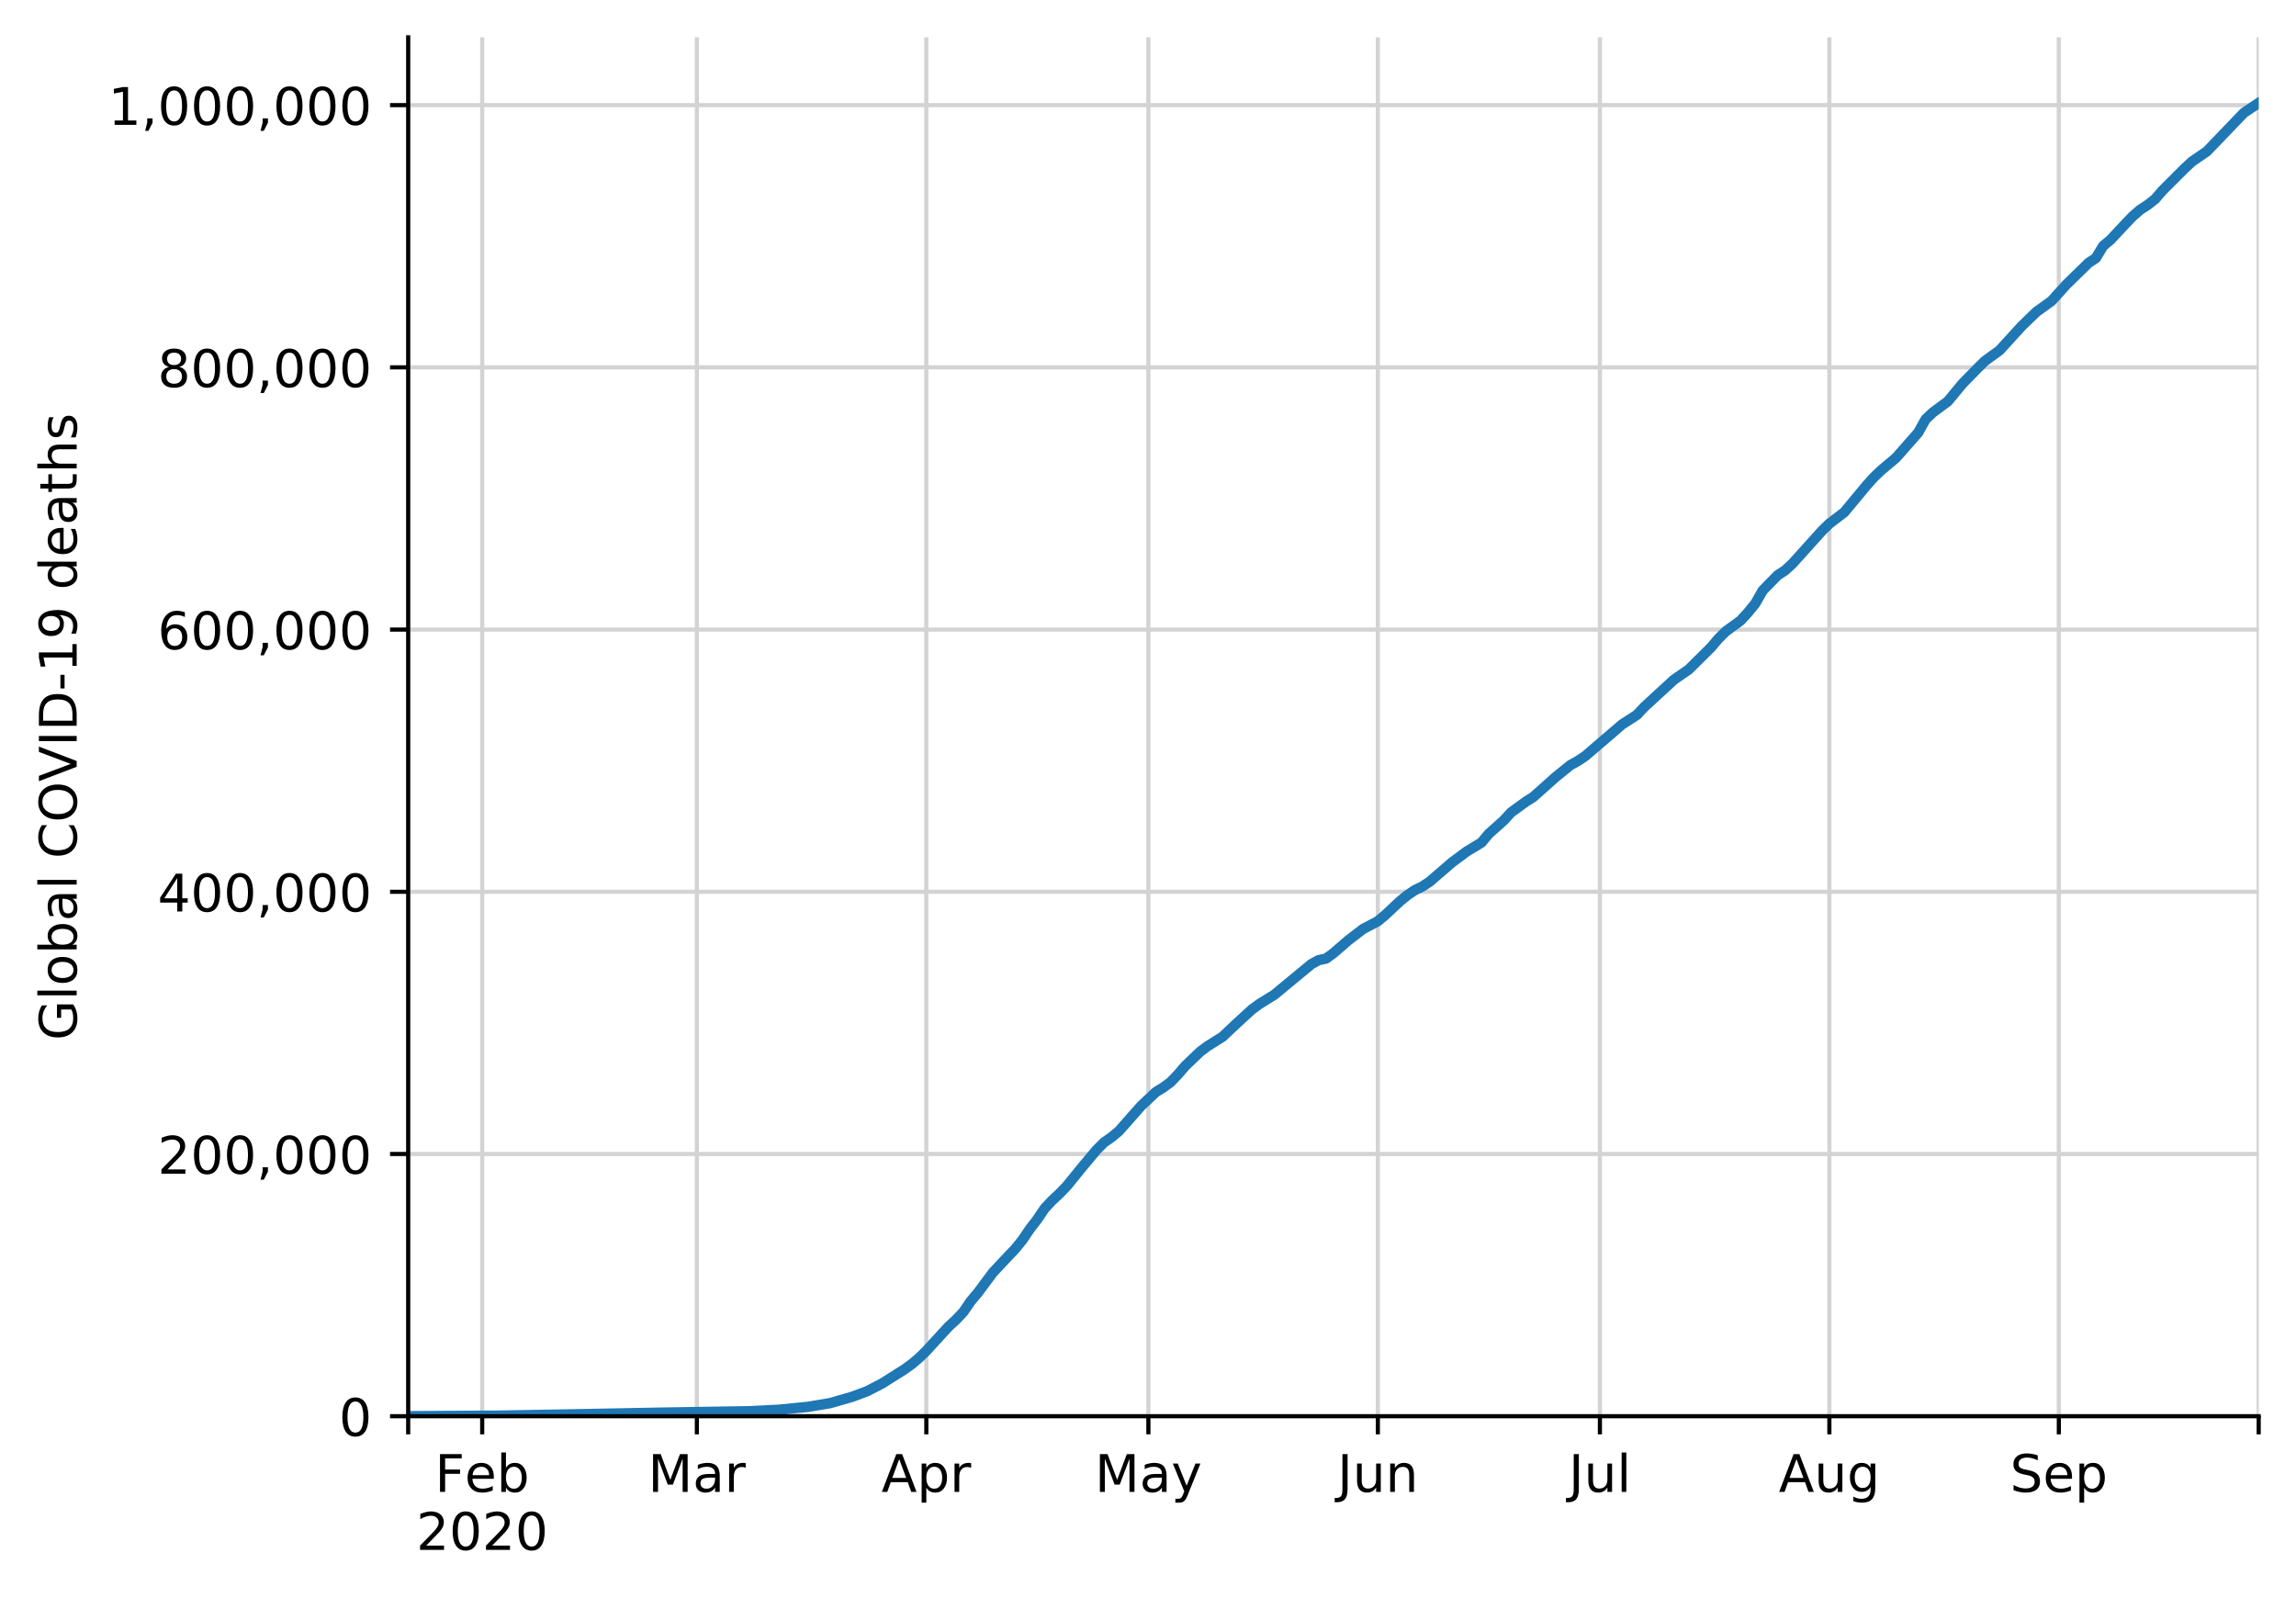
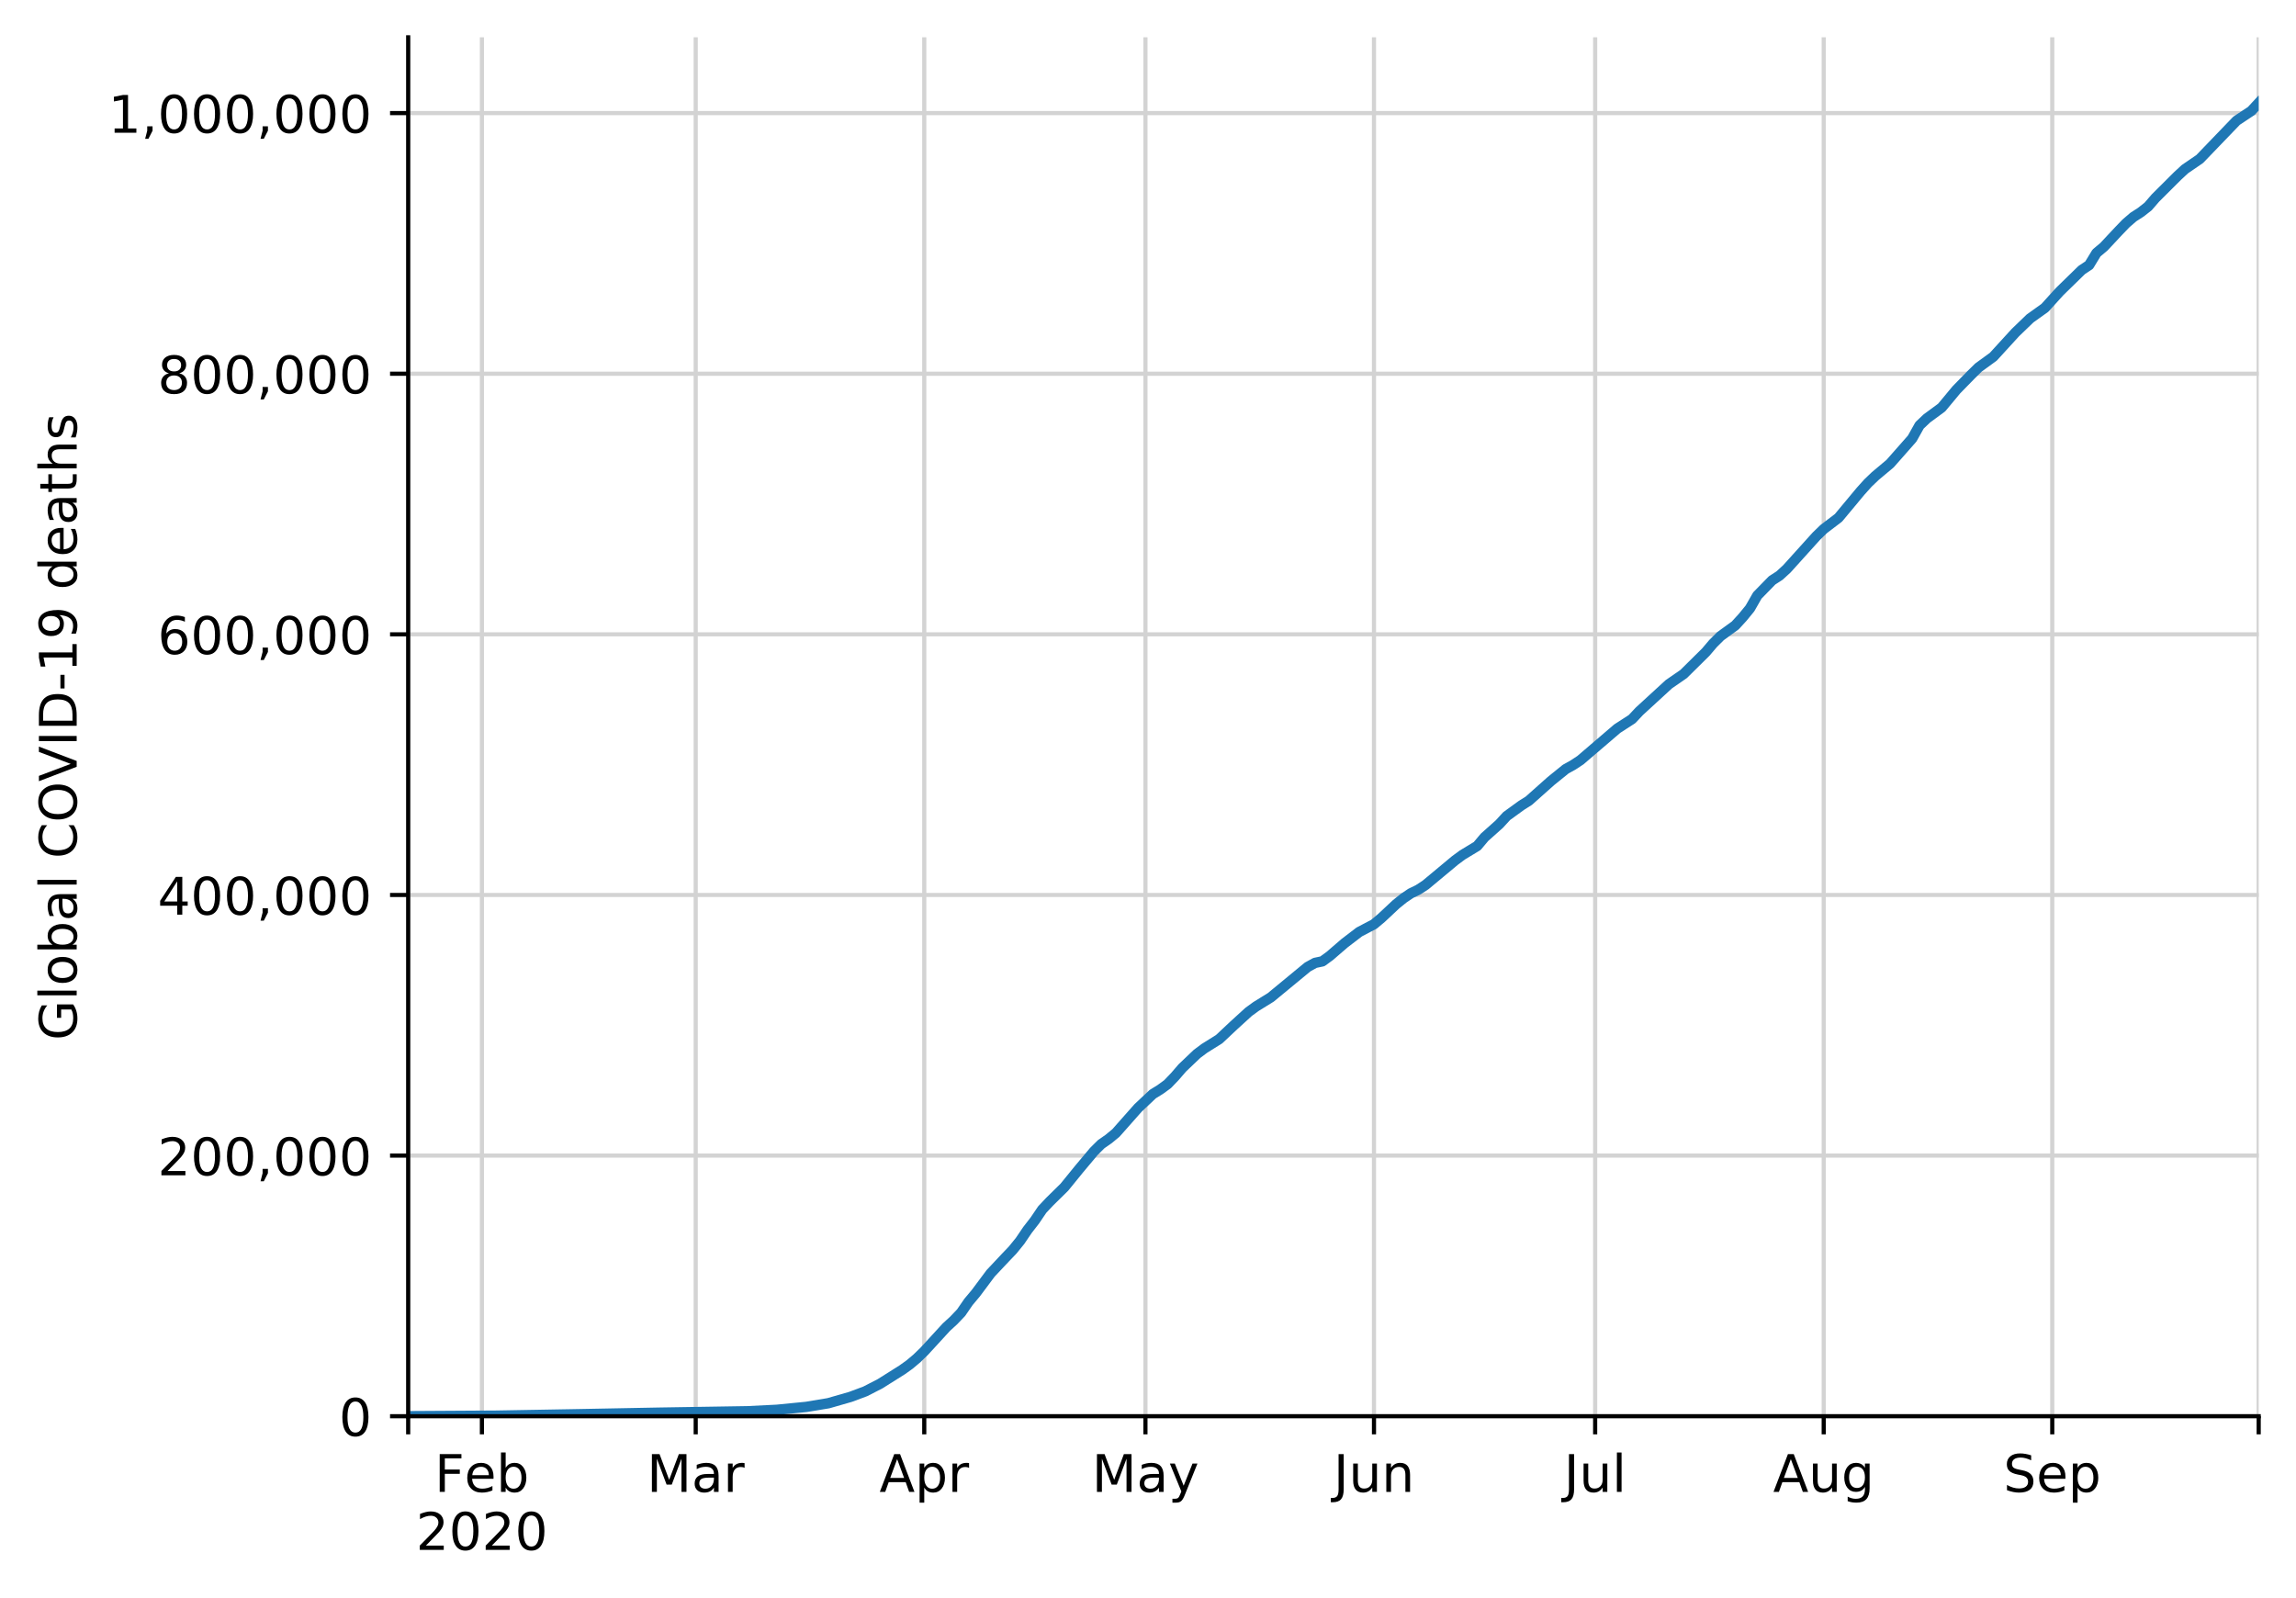
<svg xmlns="http://www.w3.org/2000/svg" xmlns:xlink="http://www.w3.org/1999/xlink" height="308.388pt" version="1.1" viewBox="0 0 443.092 308.388" width="443.092pt">
  <defs>
    <style type="text/css">
*{stroke-linecap:butt;stroke-linejoin:round;}
  </style>
  </defs>
  <g id="figure_1">
    <g id="patch_1">
      <path d="M 0 308.388  L 443.092 308.388  L 443.092 0  L 0 0  z " style="fill:#ffffff;" />
    </g>
    <g id="axes_1">
      <g id="patch_2">
        <path d="M 78.772 273.312  L 435.892 273.312  L 435.892 7.2  L 78.772 7.2  z " style="fill:#ffffff;" />
      </g>
      <g id="matplotlib.axis_1">
        <g id="xtick_1">
          <g id="line2d_1">
-             <path clip-path="url(#pfc0ff1790b)" d="M 78.772 273.312  L 78.772 7.2  " style="fill:none;stroke:#d3d3d3;stroke-linecap:square;stroke-width:0.8;" />
+             <path clip-path="url(#p52b67910bc)" d="M 78.772 273.312  L 78.772 7.2  " style="fill:none;stroke:#d3d3d3;stroke-linecap:square;stroke-width:0.8;" />
          </g>
          <g id="line2d_2">
            <defs>
-               <path d="M 0 0  L 0 3.5  " id="m1d2a231b74" style="stroke:#000000;stroke-width:0.8;" />
-             </defs>
-             <g>
-               <use style="stroke:#000000;stroke-width:0.8;" x="78.772" xlink:href="#m1d2a231b74" y="273.312" />
+               <path d="M 0 0  L 0 3.5  " id="m88eafa96c5" style="stroke:#000000;stroke-width:0.8;" />
+             </defs>
+             <g>
+               <use style="stroke:#000000;stroke-width:0.8;" x="78.772" xlink:href="#m88eafa96c5" y="273.312" />
            </g>
          </g>
        </g>
        <g id="xtick_2">
          <g id="line2d_3">
-             <path clip-path="url(#pfc0ff1790b)" d="M 93.057 273.312  L 93.057 7.2  " style="fill:none;stroke:#d3d3d3;stroke-linecap:square;stroke-width:0.8;" />
+             <path clip-path="url(#p52b67910bc)" d="M 93 273.312  L 93 7.2  " style="fill:none;stroke:#d3d3d3;stroke-linecap:square;stroke-width:0.8;" />
          </g>
          <g id="line2d_4">
            <g>
-               <use style="stroke:#000000;stroke-width:0.8;" x="93.057" xlink:href="#m1d2a231b74" y="273.312" />
+               <use style="stroke:#000000;stroke-width:0.8;" x="93" xlink:href="#m88eafa96c5" y="273.312" />
            </g>
          </g>
          <g id="text_1">
            <defs>
              <path d="M 9.812 72.906  L 51.703 72.906  L 51.703 64.594  L 19.672 64.594  L 19.672 43.109  L 48.578 43.109  L 48.578 34.812  L 19.672 34.812  L 19.672 0  L 9.812 0  z " id="DejaVuSans-70" />
              <path d="M 56.203 29.594  L 56.203 25.203  L 14.891 25.203  Q 15.484 15.922 20.484 11.062  Q 25.484 6.203 34.422 6.203  Q 39.594 6.203 44.453 7.469  Q 49.312 8.734 54.109 11.281  L 54.109 2.781  Q 49.266 0.734 44.188 -0.344  Q 39.109 -1.422 33.891 -1.422  Q 20.797 -1.422 13.156 6.188  Q 5.516 13.812 5.516 26.812  Q 5.516 40.234 12.766 48.109  Q 20.016 56 32.328 56  Q 43.359 56 49.781 48.891  Q 56.203 41.797 56.203 29.594  z M 47.219 32.234  Q 47.125 39.594 43.094 43.984  Q 39.062 48.391 32.422 48.391  Q 24.906 48.391 20.391 44.141  Q 15.875 39.891 15.188 32.172  z " id="DejaVuSans-101" />
              <path d="M 48.688 27.297  Q 48.688 37.203 44.609 42.844  Q 40.531 48.484 33.406 48.484  Q 26.266 48.484 22.188 42.844  Q 18.109 37.203 18.109 27.297  Q 18.109 17.391 22.188 11.75  Q 26.266 6.109 33.406 6.109  Q 40.531 6.109 44.609 11.75  Q 48.688 17.391 48.688 27.297  z M 18.109 46.391  Q 20.953 51.266 25.266 53.625  Q 29.594 56 35.594 56  Q 45.562 56 51.781 48.094  Q 58.016 40.188 58.016 27.297  Q 58.016 14.406 51.781 6.484  Q 45.562 -1.422 35.594 -1.422  Q 29.594 -1.422 25.266 0.953  Q 20.953 3.328 18.109 8.203  L 18.109 0  L 9.078 0  L 9.078 75.984  L 18.109 75.984  z " id="DejaVuSans-98" />
            </defs>
-             <g transform="translate(83.93402 287.9104)scale(0.1 -0.1)">
+             <g transform="translate(83.87711 287.9104)scale(0.1 -0.1)">
              <use xlink:href="#DejaVuSans-70" />
              <use x="57.441" xlink:href="#DejaVuSans-101" />
              <use x="118.965" xlink:href="#DejaVuSans-98" />
            </g>
            <defs>
              <path d="M 19.188 8.297  L 53.609 8.297  L 53.609 0  L 7.328 0  L 7.328 8.297  Q 12.938 14.109 22.625 23.891  Q 32.328 33.688 34.812 36.531  Q 39.547 41.844 41.422 45.531  Q 43.312 49.219 43.312 52.781  Q 43.312 58.594 39.234 62.25  Q 35.156 65.922 28.609 65.922  Q 23.969 65.922 18.812 64.312  Q 13.672 62.703 7.812 59.422  L 7.812 69.391  Q 13.766 71.781 18.938 73  Q 24.125 74.219 28.422 74.219  Q 39.75 74.219 46.484 68.547  Q 53.219 62.891 53.219 53.422  Q 53.219 48.922 51.531 44.891  Q 49.859 40.875 45.406 35.406  Q 44.188 33.984 37.641 27.219  Q 31.109 20.453 19.188 8.297  z " id="DejaVuSans-50" />
              <path d="M 31.781 66.406  Q 24.172 66.406 20.328 58.906  Q 16.5 51.422 16.5 36.375  Q 16.5 21.391 20.328 13.891  Q 24.172 6.391 31.781 6.391  Q 39.453 6.391 43.281 13.891  Q 47.125 21.391 47.125 36.375  Q 47.125 51.422 43.281 58.906  Q 39.453 66.406 31.781 66.406  z M 31.781 74.219  Q 44.047 74.219 50.516 64.516  Q 56.984 54.828 56.984 36.375  Q 56.984 17.969 50.516 8.266  Q 44.047 -1.422 31.781 -1.422  Q 19.531 -1.422 13.062 8.266  Q 6.594 17.969 6.594 36.375  Q 6.594 54.828 13.062 64.516  Q 19.531 74.219 31.781 74.219  z " id="DejaVuSans-48" />
            </defs>
-             <g transform="translate(80.33168 299.1082)scale(0.1 -0.1)">
+             <g transform="translate(80.27476 299.1082)scale(0.1 -0.1)">
              <use xlink:href="#DejaVuSans-50" />
              <use x="63.623" xlink:href="#DejaVuSans-48" />
              <use x="127.246" xlink:href="#DejaVuSans-50" />
              <use x="190.869" xlink:href="#DejaVuSans-48" />
            </g>
          </g>
        </g>
        <g id="xtick_3">
          <g id="line2d_5">
-             <path clip-path="url(#pfc0ff1790b)" d="M 134.483 273.312  L 134.483 7.2  " style="fill:none;stroke:#d3d3d3;stroke-linecap:square;stroke-width:0.8;" />
+             <path clip-path="url(#p52b67910bc)" d="M 134.261 273.312  L 134.261 7.2  " style="fill:none;stroke:#d3d3d3;stroke-linecap:square;stroke-width:0.8;" />
          </g>
          <g id="line2d_6">
            <g>
-               <use style="stroke:#000000;stroke-width:0.8;" x="134.483" xlink:href="#m1d2a231b74" y="273.312" />
+               <use style="stroke:#000000;stroke-width:0.8;" x="134.261" xlink:href="#m88eafa96c5" y="273.312" />
            </g>
          </g>
          <g id="text_2">
            <defs>
              <path d="M 9.812 72.906  L 24.516 72.906  L 43.109 23.297  L 61.812 72.906  L 76.516 72.906  L 76.516 0  L 66.891 0  L 66.891 64.016  L 48.094 14.016  L 38.188 14.016  L 19.391 64.016  L 19.391 0  L 9.812 0  z " id="DejaVuSans-77" />
              <path d="M 34.281 27.484  Q 23.391 27.484 19.188 25  Q 14.984 22.516 14.984 16.5  Q 14.984 11.719 18.141 8.906  Q 21.297 6.109 26.703 6.109  Q 34.188 6.109 38.703 11.406  Q 43.219 16.703 43.219 25.484  L 43.219 27.484  z M 52.203 31.203  L 52.203 0  L 43.219 0  L 43.219 8.297  Q 40.141 3.328 35.547 0.953  Q 30.953 -1.422 24.312 -1.422  Q 15.922 -1.422 10.953 3.297  Q 6 8.016 6 15.922  Q 6 25.141 12.172 29.828  Q 18.359 34.516 30.609 34.516  L 43.219 34.516  L 43.219 35.406  Q 43.219 41.609 39.141 45  Q 35.062 48.391 27.688 48.391  Q 23 48.391 18.547 47.266  Q 14.109 46.141 10.016 43.891  L 10.016 52.203  Q 14.938 54.109 19.578 55.047  Q 24.219 56 28.609 56  Q 40.484 56 46.344 49.844  Q 52.203 43.703 52.203 31.203  z " id="DejaVuSans-97" />
              <path d="M 41.109 46.297  Q 39.594 47.172 37.812 47.578  Q 36.031 48 33.891 48  Q 26.266 48 22.188 43.047  Q 18.109 38.094 18.109 28.812  L 18.109 0  L 9.078 0  L 9.078 54.688  L 18.109 54.688  L 18.109 46.188  Q 20.953 51.172 25.484 53.578  Q 30.031 56 36.531 56  Q 37.453 56 38.578 55.875  Q 39.703 55.766 41.062 55.516  z " id="DejaVuSans-114" />
            </defs>
-             <g transform="translate(125.049 287.9104)scale(0.1 -0.1)">
+             <g transform="translate(124.827 287.9104)scale(0.1 -0.1)">
              <use xlink:href="#DejaVuSans-77" />
              <use x="86.279" xlink:href="#DejaVuSans-97" />
              <use x="147.559" xlink:href="#DejaVuSans-114" />
            </g>
          </g>
        </g>
        <g id="xtick_4">
          <g id="line2d_7">
-             <path clip-path="url(#pfc0ff1790b)" d="M 178.765 273.312  L 178.765 7.2  " style="fill:none;stroke:#d3d3d3;stroke-linecap:square;stroke-width:0.8;" />
+             <path clip-path="url(#p52b67910bc)" d="M 178.367 273.312  L 178.367 7.2  " style="fill:none;stroke:#d3d3d3;stroke-linecap:square;stroke-width:0.8;" />
          </g>
          <g id="line2d_8">
            <g>
-               <use style="stroke:#000000;stroke-width:0.8;" x="178.765" xlink:href="#m1d2a231b74" y="273.312" />
+               <use style="stroke:#000000;stroke-width:0.8;" x="178.367" xlink:href="#m88eafa96c5" y="273.312" />
            </g>
          </g>
          <g id="text_3">
            <defs>
              <path d="M 34.188 63.188  L 20.797 26.906  L 47.609 26.906  z M 28.609 72.906  L 39.797 72.906  L 67.578 0  L 57.328 0  L 50.688 18.703  L 17.828 18.703  L 11.188 0  L 0.781 0  z " id="DejaVuSans-65" />
              <path d="M 18.109 8.203  L 18.109 -20.797  L 9.078 -20.797  L 9.078 54.688  L 18.109 54.688  L 18.109 46.391  Q 20.953 51.266 25.266 53.625  Q 29.594 56 35.594 56  Q 45.562 56 51.781 48.094  Q 58.016 40.188 58.016 27.297  Q 58.016 14.406 51.781 6.484  Q 45.562 -1.422 35.594 -1.422  Q 29.594 -1.422 25.266 0.953  Q 20.953 3.328 18.109 8.203  z M 48.688 27.297  Q 48.688 37.203 44.609 42.844  Q 40.531 48.484 33.406 48.484  Q 26.266 48.484 22.188 42.844  Q 18.109 37.203 18.109 27.297  Q 18.109 17.391 22.188 11.75  Q 26.266 6.109 33.406 6.109  Q 40.531 6.109 44.609 11.75  Q 48.688 17.391 48.688 27.297  z " id="DejaVuSans-112" />
            </defs>
-             <g transform="translate(170.1155 287.9104)scale(0.1 -0.1)">
+             <g transform="translate(169.7171 287.9104)scale(0.1 -0.1)">
              <use xlink:href="#DejaVuSans-65" />
              <use x="68.408" xlink:href="#DejaVuSans-112" />
              <use x="131.885" xlink:href="#DejaVuSans-114" />
            </g>
          </g>
        </g>
        <g id="xtick_5">
          <g id="line2d_9">
-             <path clip-path="url(#pfc0ff1790b)" d="M 221.62 273.312  L 221.62 7.2  " style="fill:none;stroke:#d3d3d3;stroke-linecap:square;stroke-width:0.8;" />
+             <path clip-path="url(#p52b67910bc)" d="M 221.051 273.312  L 221.051 7.2  " style="fill:none;stroke:#d3d3d3;stroke-linecap:square;stroke-width:0.8;" />
          </g>
          <g id="line2d_10">
            <g>
-               <use style="stroke:#000000;stroke-width:0.8;" x="221.62" xlink:href="#m1d2a231b74" y="273.312" />
+               <use style="stroke:#000000;stroke-width:0.8;" x="221.051" xlink:href="#m88eafa96c5" y="273.312" />
            </g>
          </g>
          <g id="text_4">
            <defs>
              <path d="M 32.172 -5.078  Q 28.375 -14.844 24.75 -17.812  Q 21.141 -20.797 15.094 -20.797  L 7.906 -20.797  L 7.906 -13.281  L 13.188 -13.281  Q 16.891 -13.281 18.938 -11.516  Q 21 -9.766 23.484 -3.219  L 25.094 0.875  L 2.984 54.688  L 12.5 54.688  L 29.594 11.922  L 46.688 54.688  L 56.203 54.688  z " id="DejaVuSans-121" />
            </defs>
-             <g transform="translate(211.2824 287.9104)scale(0.1 -0.1)">
+             <g transform="translate(210.7133 287.9104)scale(0.1 -0.1)">
              <use xlink:href="#DejaVuSans-77" />
              <use x="86.279" xlink:href="#DejaVuSans-97" />
              <use x="147.559" xlink:href="#DejaVuSans-121" />
            </g>
          </g>
        </g>
        <g id="xtick_6">
          <g id="line2d_11">
-             <path clip-path="url(#pfc0ff1790b)" d="M 265.903 273.312  L 265.903 7.2  " style="fill:none;stroke:#d3d3d3;stroke-linecap:square;stroke-width:0.8;" />
+             <path clip-path="url(#p52b67910bc)" d="M 265.157 273.312  L 265.157 7.2  " style="fill:none;stroke:#d3d3d3;stroke-linecap:square;stroke-width:0.8;" />
          </g>
          <g id="line2d_12">
            <g>
-               <use style="stroke:#000000;stroke-width:0.8;" x="265.903" xlink:href="#m1d2a231b74" y="273.312" />
+               <use style="stroke:#000000;stroke-width:0.8;" x="265.157" xlink:href="#m88eafa96c5" y="273.312" />
            </g>
          </g>
          <g id="text_5">
            <defs>
              <path d="M 9.812 72.906  L 19.672 72.906  L 19.672 5.078  Q 19.672 -8.109 14.672 -14.062  Q 9.672 -20.016 -1.422 -20.016  L -5.172 -20.016  L -5.172 -11.719  L -2.094 -11.719  Q 4.438 -11.719 7.125 -8.047  Q 9.812 -4.391 9.812 5.078  z " id="DejaVuSans-74" />
              <path d="M 8.5 21.578  L 8.5 54.688  L 17.484 54.688  L 17.484 21.922  Q 17.484 14.156 20.5 10.266  Q 23.531 6.391 29.594 6.391  Q 36.859 6.391 41.078 11.031  Q 45.312 15.672 45.312 23.688  L 45.312 54.688  L 54.297 54.688  L 54.297 0  L 45.312 0  L 45.312 8.406  Q 42.047 3.422 37.719 1  Q 33.406 -1.422 27.688 -1.422  Q 18.266 -1.422 13.375 4.438  Q 8.5 10.297 8.5 21.578  z M 31.109 56  z " id="DejaVuSans-117" />
              <path d="M 54.891 33.016  L 54.891 0  L 45.906 0  L 45.906 32.719  Q 45.906 40.484 42.875 44.328  Q 39.844 48.188 33.797 48.188  Q 26.516 48.188 22.312 43.547  Q 18.109 38.922 18.109 30.906  L 18.109 0  L 9.078 0  L 9.078 54.688  L 18.109 54.688  L 18.109 46.188  Q 21.344 51.125 25.703 53.562  Q 30.078 56 35.797 56  Q 45.219 56 50.047 50.172  Q 54.891 44.344 54.891 33.016  z " id="DejaVuSans-110" />
            </defs>
-             <g transform="translate(258.0903 287.9104)scale(0.1 -0.1)">
+             <g transform="translate(257.3447 287.9104)scale(0.1 -0.1)">
              <use xlink:href="#DejaVuSans-74" />
              <use x="29.492" xlink:href="#DejaVuSans-117" />
              <use x="92.871" xlink:href="#DejaVuSans-110" />
            </g>
          </g>
        </g>
        <g id="xtick_7">
          <g id="line2d_13">
-             <path clip-path="url(#pfc0ff1790b)" d="M 308.757 273.312  L 308.757 7.2  " style="fill:none;stroke:#d3d3d3;stroke-linecap:square;stroke-width:0.8;" />
+             <path clip-path="url(#p52b67910bc)" d="M 307.841 273.312  L 307.841 7.2  " style="fill:none;stroke:#d3d3d3;stroke-linecap:square;stroke-width:0.8;" />
          </g>
          <g id="line2d_14">
            <g>
-               <use style="stroke:#000000;stroke-width:0.8;" x="308.757" xlink:href="#m1d2a231b74" y="273.312" />
+               <use style="stroke:#000000;stroke-width:0.8;" x="307.841" xlink:href="#m88eafa96c5" y="273.312" />
            </g>
          </g>
          <g id="text_6">
            <defs>
              <path d="M 9.422 75.984  L 18.406 75.984  L 18.406 0  L 9.422 0  z " id="DejaVuSans-108" />
            </defs>
-             <g transform="translate(302.7243 287.9104)scale(0.1 -0.1)">
+             <g transform="translate(301.8081 287.9104)scale(0.1 -0.1)">
              <use xlink:href="#DejaVuSans-74" />
              <use x="29.492" xlink:href="#DejaVuSans-117" />
              <use x="92.871" xlink:href="#DejaVuSans-108" />
            </g>
          </g>
        </g>
        <g id="xtick_8">
          <g id="line2d_15">
-             <path clip-path="url(#pfc0ff1790b)" d="M 353.04 273.312  L 353.04 7.2  " style="fill:none;stroke:#d3d3d3;stroke-linecap:square;stroke-width:0.8;" />
+             <path clip-path="url(#p52b67910bc)" d="M 351.947 273.312  L 351.947 7.2  " style="fill:none;stroke:#d3d3d3;stroke-linecap:square;stroke-width:0.8;" />
          </g>
          <g id="line2d_16">
            <g>
-               <use style="stroke:#000000;stroke-width:0.8;" x="353.04" xlink:href="#m1d2a231b74" y="273.312" />
+               <use style="stroke:#000000;stroke-width:0.8;" x="351.947" xlink:href="#m88eafa96c5" y="273.312" />
            </g>
          </g>
          <g id="text_7">
            <defs>
              <path d="M 45.406 27.984  Q 45.406 37.75 41.375 43.109  Q 37.359 48.484 30.078 48.484  Q 22.859 48.484 18.828 43.109  Q 14.797 37.75 14.797 27.984  Q 14.797 18.266 18.828 12.891  Q 22.859 7.516 30.078 7.516  Q 37.359 7.516 41.375 12.891  Q 45.406 18.266 45.406 27.984  z M 54.391 6.781  Q 54.391 -7.172 48.188 -13.984  Q 42 -20.797 29.203 -20.797  Q 24.469 -20.797 20.266 -20.094  Q 16.062 -19.391 12.109 -17.922  L 12.109 -9.188  Q 16.062 -11.328 19.922 -12.344  Q 23.781 -13.375 27.781 -13.375  Q 36.625 -13.375 41.016 -8.766  Q 45.406 -4.156 45.406 5.172  L 45.406 9.625  Q 42.625 4.781 38.281 2.391  Q 33.938 0 27.875 0  Q 17.828 0 11.672 7.656  Q 5.516 15.328 5.516 27.984  Q 5.516 40.672 11.672 48.328  Q 17.828 56 27.875 56  Q 33.938 56 38.281 53.609  Q 42.625 51.219 45.406 46.391  L 45.406 54.688  L 54.391 54.688  z " id="DejaVuSans-103" />
            </defs>
-             <g transform="translate(343.2768 287.9104)scale(0.1 -0.1)">
+             <g transform="translate(342.1841 287.9104)scale(0.1 -0.1)">
              <use xlink:href="#DejaVuSans-65" />
              <use x="68.408" xlink:href="#DejaVuSans-117" />
              <use x="131.787" xlink:href="#DejaVuSans-103" />
            </g>
          </g>
        </g>
        <g id="xtick_9">
          <g id="line2d_17">
-             <path clip-path="url(#pfc0ff1790b)" d="M 397.323 273.312  L 397.323 7.2  " style="fill:none;stroke:#d3d3d3;stroke-linecap:square;stroke-width:0.8;" />
+             <path clip-path="url(#p52b67910bc)" d="M 396.054 273.312  L 396.054 7.2  " style="fill:none;stroke:#d3d3d3;stroke-linecap:square;stroke-width:0.8;" />
          </g>
          <g id="line2d_18">
            <g>
-               <use style="stroke:#000000;stroke-width:0.8;" x="397.323" xlink:href="#m1d2a231b74" y="273.312" />
+               <use style="stroke:#000000;stroke-width:0.8;" x="396.054" xlink:href="#m88eafa96c5" y="273.312" />
            </g>
          </g>
          <g id="text_8">
            <defs>
              <path d="M 53.516 70.516  L 53.516 60.891  Q 47.906 63.578 42.922 64.891  Q 37.938 66.219 33.297 66.219  Q 25.25 66.219 20.875 63.094  Q 16.5 59.969 16.5 54.203  Q 16.5 49.359 19.406 46.891  Q 22.312 44.438 30.422 42.922  L 36.375 41.703  Q 47.406 39.594 52.656 34.297  Q 57.906 29 57.906 20.125  Q 57.906 9.516 50.797 4.047  Q 43.703 -1.422 29.984 -1.422  Q 24.812 -1.422 18.969 -0.25  Q 13.141 0.922 6.891 3.219  L 6.891 13.375  Q 12.891 10.016 18.656 8.297  Q 24.422 6.594 29.984 6.594  Q 38.422 6.594 43.016 9.906  Q 47.609 13.234 47.609 19.391  Q 47.609 24.75 44.312 27.781  Q 41.016 30.812 33.5 32.328  L 27.484 33.5  Q 16.453 35.688 11.516 40.375  Q 6.594 45.062 6.594 53.422  Q 6.594 63.094 13.406 68.656  Q 20.219 74.219 32.172 74.219  Q 37.312 74.219 42.625 73.281  Q 47.953 72.359 53.516 70.516  z " id="DejaVuSans-83" />
            </defs>
-             <g transform="translate(387.8979 287.9104)scale(0.1 -0.1)">
+             <g transform="translate(386.6288 287.9104)scale(0.1 -0.1)">
              <use xlink:href="#DejaVuSans-83" />
              <use x="63.477" xlink:href="#DejaVuSans-101" />
              <use x="125" xlink:href="#DejaVuSans-112" />
            </g>
          </g>
        </g>
        <g id="xtick_10">
          <g id="line2d_19">
-             <path clip-path="url(#pfc0ff1790b)" d="M 435.892 273.312  L 435.892 7.2  " style="fill:none;stroke:#d3d3d3;stroke-linecap:square;stroke-width:0.8;" />
+             <path clip-path="url(#p52b67910bc)" d="M 435.892 273.312  L 435.892 7.2  " style="fill:none;stroke:#d3d3d3;stroke-linecap:square;stroke-width:0.8;" />
          </g>
          <g id="line2d_20">
            <g>
-               <use style="stroke:#000000;stroke-width:0.8;" x="435.892" xlink:href="#m1d2a231b74" y="273.312" />
+               <use style="stroke:#000000;stroke-width:0.8;" x="435.892" xlink:href="#m88eafa96c5" y="273.312" />
            </g>
          </g>
        </g>
      </g>
      <g id="matplotlib.axis_2">
        <g id="ytick_1">
          <g id="line2d_21">
-             <path clip-path="url(#pfc0ff1790b)" d="M 78.772 273.312  L 435.892 273.312  " style="fill:none;stroke:#d3d3d3;stroke-linecap:square;stroke-width:0.8;" />
+             <path clip-path="url(#p52b67910bc)" d="M 78.772 273.312  L 435.892 273.312  " style="fill:none;stroke:#d3d3d3;stroke-linecap:square;stroke-width:0.8;" />
          </g>
          <g id="line2d_22">
            <defs>
-               <path d="M 0 0  L -3.5 0  " id="m3a336123a0" style="stroke:#000000;stroke-width:0.8;" />
-             </defs>
-             <g>
-               <use style="stroke:#000000;stroke-width:0.8;" x="78.772" xlink:href="#m3a336123a0" y="273.312" />
+               <path d="M 0 0  L -3.5 0  " id="m0fa496f250" style="stroke:#000000;stroke-width:0.8;" />
+             </defs>
+             <g>
+               <use style="stroke:#000000;stroke-width:0.8;" x="78.772" xlink:href="#m0fa496f250" y="273.312" />
            </g>
          </g>
          <g id="text_9">
            <g transform="translate(65.40937 277.1112)scale(0.1 -0.1)">
              <use xlink:href="#DejaVuSans-48" />
            </g>
          </g>
        </g>
        <g id="ytick_2">
          <g id="line2d_23">
-             <path clip-path="url(#pfc0ff1790b)" d="M 78.772 222.707  L 435.892 222.707  " style="fill:none;stroke:#d3d3d3;stroke-linecap:square;stroke-width:0.8;" />
+             <path clip-path="url(#p52b67910bc)" d="M 78.772 223.014  L 435.892 223.014  " style="fill:none;stroke:#d3d3d3;stroke-linecap:square;stroke-width:0.8;" />
          </g>
          <g id="line2d_24">
            <g>
-               <use style="stroke:#000000;stroke-width:0.8;" x="78.772" xlink:href="#m3a336123a0" y="222.707" />
+               <use style="stroke:#000000;stroke-width:0.8;" x="78.772" xlink:href="#m0fa496f250" y="223.014" />
            </g>
          </g>
          <g id="text_10">
            <defs>
              <path d="M 11.719 12.406  L 22.016 12.406  L 22.016 4  L 14.016 -11.625  L 7.719 -11.625  L 11.719 4  z " id="DejaVuSans-44" />
            </defs>
-             <g transform="translate(30.41875 226.5065)scale(0.1 -0.1)">
+             <g transform="translate(30.41875 226.8132)scale(0.1 -0.1)">
              <use xlink:href="#DejaVuSans-50" />
              <use x="63.623" xlink:href="#DejaVuSans-48" />
              <use x="127.246" xlink:href="#DejaVuSans-48" />
              <use x="190.869" xlink:href="#DejaVuSans-44" />
              <use x="222.656" xlink:href="#DejaVuSans-48" />
              <use x="286.279" xlink:href="#DejaVuSans-48" />
              <use x="349.902" xlink:href="#DejaVuSans-48" />
            </g>
          </g>
        </g>
        <g id="ytick_3">
          <g id="line2d_25">
-             <path clip-path="url(#pfc0ff1790b)" d="M 78.772 172.103  L 435.892 172.103  " style="fill:none;stroke:#d3d3d3;stroke-linecap:square;stroke-width:0.8;" />
+             <path clip-path="url(#p52b67910bc)" d="M 78.772 172.716  L 435.892 172.716  " style="fill:none;stroke:#d3d3d3;stroke-linecap:square;stroke-width:0.8;" />
          </g>
          <g id="line2d_26">
            <g>
-               <use style="stroke:#000000;stroke-width:0.8;" x="78.772" xlink:href="#m3a336123a0" y="172.103" />
+               <use style="stroke:#000000;stroke-width:0.8;" x="78.772" xlink:href="#m0fa496f250" y="172.716" />
            </g>
          </g>
          <g id="text_11">
            <defs>
              <path d="M 37.797 64.312  L 12.891 25.391  L 37.797 25.391  z M 35.203 72.906  L 47.609 72.906  L 47.609 25.391  L 58.016 25.391  L 58.016 17.188  L 47.609 17.188  L 47.609 0  L 37.797 0  L 37.797 17.188  L 4.891 17.188  L 4.891 26.703  z " id="DejaVuSans-52" />
            </defs>
-             <g transform="translate(30.41875 175.9017)scale(0.1 -0.1)">
+             <g transform="translate(30.41875 176.5153)scale(0.1 -0.1)">
              <use xlink:href="#DejaVuSans-52" />
              <use x="63.623" xlink:href="#DejaVuSans-48" />
              <use x="127.246" xlink:href="#DejaVuSans-48" />
              <use x="190.869" xlink:href="#DejaVuSans-44" />
              <use x="222.656" xlink:href="#DejaVuSans-48" />
              <use x="286.279" xlink:href="#DejaVuSans-48" />
              <use x="349.902" xlink:href="#DejaVuSans-48" />
            </g>
          </g>
        </g>
        <g id="ytick_4">
          <g id="line2d_27">
-             <path clip-path="url(#pfc0ff1790b)" d="M 78.772 121.498  L 435.892 121.498  " style="fill:none;stroke:#d3d3d3;stroke-linecap:square;stroke-width:0.8;" />
+             <path clip-path="url(#p52b67910bc)" d="M 78.772 122.418  L 435.892 122.418  " style="fill:none;stroke:#d3d3d3;stroke-linecap:square;stroke-width:0.8;" />
          </g>
          <g id="line2d_28">
            <g>
-               <use style="stroke:#000000;stroke-width:0.8;" x="78.772" xlink:href="#m3a336123a0" y="121.498" />
+               <use style="stroke:#000000;stroke-width:0.8;" x="78.772" xlink:href="#m0fa496f250" y="122.418" />
            </g>
          </g>
          <g id="text_12">
            <defs>
              <path d="M 33.016 40.375  Q 26.375 40.375 22.484 35.828  Q 18.609 31.297 18.609 23.391  Q 18.609 15.531 22.484 10.953  Q 26.375 6.391 33.016 6.391  Q 39.656 6.391 43.531 10.953  Q 47.406 15.531 47.406 23.391  Q 47.406 31.297 43.531 35.828  Q 39.656 40.375 33.016 40.375  z M 52.594 71.297  L 52.594 62.312  Q 48.875 64.062 45.094 64.984  Q 41.312 65.922 37.594 65.922  Q 27.828 65.922 22.672 59.328  Q 17.531 52.734 16.797 39.406  Q 19.672 43.656 24.016 45.922  Q 28.375 48.188 33.594 48.188  Q 44.578 48.188 50.953 41.516  Q 57.328 34.859 57.328 23.391  Q 57.328 12.156 50.688 5.359  Q 44.047 -1.422 33.016 -1.422  Q 20.359 -1.422 13.672 8.266  Q 6.984 17.969 6.984 36.375  Q 6.984 53.656 15.188 63.938  Q 23.391 74.219 37.203 74.219  Q 40.922 74.219 44.703 73.484  Q 48.484 72.75 52.594 71.297  z " id="DejaVuSans-54" />
            </defs>
-             <g transform="translate(30.41875 125.297)scale(0.1 -0.1)">
+             <g transform="translate(30.41875 126.2173)scale(0.1 -0.1)">
              <use xlink:href="#DejaVuSans-54" />
              <use x="63.623" xlink:href="#DejaVuSans-48" />
              <use x="127.246" xlink:href="#DejaVuSans-48" />
              <use x="190.869" xlink:href="#DejaVuSans-44" />
              <use x="222.656" xlink:href="#DejaVuSans-48" />
              <use x="286.279" xlink:href="#DejaVuSans-48" />
              <use x="349.902" xlink:href="#DejaVuSans-48" />
            </g>
          </g>
        </g>
        <g id="ytick_5">
          <g id="line2d_29">
-             <path clip-path="url(#pfc0ff1790b)" d="M 78.772 70.893  L 435.892 70.893  " style="fill:none;stroke:#d3d3d3;stroke-linecap:square;stroke-width:0.8;" />
+             <path clip-path="url(#p52b67910bc)" d="M 78.772 72.12  L 435.892 72.12  " style="fill:none;stroke:#d3d3d3;stroke-linecap:square;stroke-width:0.8;" />
          </g>
          <g id="line2d_30">
            <g>
-               <use style="stroke:#000000;stroke-width:0.8;" x="78.772" xlink:href="#m3a336123a0" y="70.893" />
+               <use style="stroke:#000000;stroke-width:0.8;" x="78.772" xlink:href="#m0fa496f250" y="72.12" />
            </g>
          </g>
          <g id="text_13">
            <defs>
              <path d="M 31.781 34.625  Q 24.75 34.625 20.719 30.859  Q 16.703 27.094 16.703 20.516  Q 16.703 13.922 20.719 10.156  Q 24.75 6.391 31.781 6.391  Q 38.812 6.391 42.859 10.172  Q 46.922 13.969 46.922 20.516  Q 46.922 27.094 42.891 30.859  Q 38.875 34.625 31.781 34.625  z M 21.922 38.812  Q 15.578 40.375 12.031 44.719  Q 8.5 49.078 8.5 55.328  Q 8.5 64.062 14.719 69.141  Q 20.953 74.219 31.781 74.219  Q 42.672 74.219 48.875 69.141  Q 55.078 64.062 55.078 55.328  Q 55.078 49.078 51.531 44.719  Q 48 40.375 41.703 38.812  Q 48.828 37.156 52.797 32.312  Q 56.781 27.484 56.781 20.516  Q 56.781 9.906 50.312 4.234  Q 43.844 -1.422 31.781 -1.422  Q 19.734 -1.422 13.25 4.234  Q 6.781 9.906 6.781 20.516  Q 6.781 27.484 10.781 32.312  Q 14.797 37.156 21.922 38.812  z M 18.312 54.391  Q 18.312 48.734 21.844 45.562  Q 25.391 42.391 31.781 42.391  Q 38.141 42.391 41.719 45.562  Q 45.312 48.734 45.312 54.391  Q 45.312 60.062 41.719 63.234  Q 38.141 66.406 31.781 66.406  Q 25.391 66.406 21.844 63.234  Q 18.312 60.062 18.312 54.391  z " id="DejaVuSans-56" />
            </defs>
-             <g transform="translate(30.41875 74.69224)scale(0.1 -0.1)">
+             <g transform="translate(30.41875 75.9193)scale(0.1 -0.1)">
              <use xlink:href="#DejaVuSans-56" />
              <use x="63.623" xlink:href="#DejaVuSans-48" />
              <use x="127.246" xlink:href="#DejaVuSans-48" />
              <use x="190.869" xlink:href="#DejaVuSans-44" />
              <use x="222.656" xlink:href="#DejaVuSans-48" />
              <use x="286.279" xlink:href="#DejaVuSans-48" />
              <use x="349.902" xlink:href="#DejaVuSans-48" />
            </g>
          </g>
        </g>
        <g id="ytick_6">
          <g id="line2d_31">
-             <path clip-path="url(#pfc0ff1790b)" d="M 78.772 20.288  L 435.892 20.288  " style="fill:none;stroke:#d3d3d3;stroke-linecap:square;stroke-width:0.8;" />
+             <path clip-path="url(#p52b67910bc)" d="M 78.772 21.822  L 435.892 21.822  " style="fill:none;stroke:#d3d3d3;stroke-linecap:square;stroke-width:0.8;" />
          </g>
          <g id="line2d_32">
            <g>
-               <use style="stroke:#000000;stroke-width:0.8;" x="78.772" xlink:href="#m3a336123a0" y="20.288" />
+               <use style="stroke:#000000;stroke-width:0.8;" x="78.772" xlink:href="#m0fa496f250" y="21.822" />
            </g>
          </g>
          <g id="text_14">
            <defs>
              <path d="M 12.406 8.297  L 28.516 8.297  L 28.516 63.922  L 10.984 60.406  L 10.984 69.391  L 28.422 72.906  L 38.281 72.906  L 38.281 8.297  L 54.391 8.297  L 54.391 0  L 12.406 0  z " id="DejaVuSans-49" />
            </defs>
-             <g transform="translate(20.87813 24.08749)scale(0.1 -0.1)">
+             <g transform="translate(20.87813 25.62132)scale(0.1 -0.1)">
              <use xlink:href="#DejaVuSans-49" />
              <use x="63.623" xlink:href="#DejaVuSans-44" />
              <use x="95.41" xlink:href="#DejaVuSans-48" />
              <use x="159.033" xlink:href="#DejaVuSans-48" />
              <use x="222.656" xlink:href="#DejaVuSans-48" />
              <use x="286.279" xlink:href="#DejaVuSans-44" />
              <use x="318.066" xlink:href="#DejaVuSans-48" />
              <use x="381.689" xlink:href="#DejaVuSans-48" />
              <use x="445.312" xlink:href="#DejaVuSans-48" />
            </g>
          </g>
        </g>
        <g id="text_15">
          <defs>
            <path d="M 59.516 10.406  L 59.516 29.984  L 43.406 29.984  L 43.406 38.094  L 69.281 38.094  L 69.281 6.781  Q 63.578 2.734 56.688 0.656  Q 49.812 -1.422 42 -1.422  Q 24.906 -1.422 15.25 8.562  Q 5.609 18.562 5.609 36.375  Q 5.609 54.25 15.25 64.234  Q 24.906 74.219 42 74.219  Q 49.125 74.219 55.547 72.453  Q 61.969 70.703 67.391 67.281  L 67.391 56.781  Q 61.922 61.422 55.766 63.766  Q 49.609 66.109 42.828 66.109  Q 29.438 66.109 22.719 58.641  Q 16.016 51.172 16.016 36.375  Q 16.016 21.625 22.719 14.156  Q 29.438 6.688 42.828 6.688  Q 48.047 6.688 52.141 7.594  Q 56.25 8.5 59.516 10.406  z " id="DejaVuSans-71" />
            <path d="M 30.609 48.391  Q 23.391 48.391 19.188 42.75  Q 14.984 37.109 14.984 27.297  Q 14.984 17.484 19.156 11.844  Q 23.344 6.203 30.609 6.203  Q 37.797 6.203 41.984 11.859  Q 46.188 17.531 46.188 27.297  Q 46.188 37.016 41.984 42.703  Q 37.797 48.391 30.609 48.391  z M 30.609 56  Q 42.328 56 49.016 48.375  Q 55.719 40.766 55.719 27.297  Q 55.719 13.875 49.016 6.219  Q 42.328 -1.422 30.609 -1.422  Q 18.844 -1.422 12.172 6.219  Q 5.516 13.875 5.516 27.297  Q 5.516 40.766 12.172 48.375  Q 18.844 56 30.609 56  z " id="DejaVuSans-111" />
            <path id="DejaVuSans-32" />
            <path d="M 64.406 67.281  L 64.406 56.891  Q 59.422 61.531 53.781 63.812  Q 48.141 66.109 41.797 66.109  Q 29.297 66.109 22.656 58.469  Q 16.016 50.828 16.016 36.375  Q 16.016 21.969 22.656 14.328  Q 29.297 6.688 41.797 6.688  Q 48.141 6.688 53.781 8.984  Q 59.422 11.281 64.406 15.922  L 64.406 5.609  Q 59.234 2.094 53.438 0.328  Q 47.656 -1.422 41.219 -1.422  Q 24.656 -1.422 15.125 8.703  Q 5.609 18.844 5.609 36.375  Q 5.609 53.953 15.125 64.078  Q 24.656 74.219 41.219 74.219  Q 47.75 74.219 53.531 72.484  Q 59.328 70.75 64.406 67.281  z " id="DejaVuSans-67" />
            <path d="M 39.406 66.219  Q 28.656 66.219 22.328 58.203  Q 16.016 50.203 16.016 36.375  Q 16.016 22.609 22.328 14.594  Q 28.656 6.594 39.406 6.594  Q 50.141 6.594 56.422 14.594  Q 62.703 22.609 62.703 36.375  Q 62.703 50.203 56.422 58.203  Q 50.141 66.219 39.406 66.219  z M 39.406 74.219  Q 54.734 74.219 63.906 63.938  Q 73.094 53.656 73.094 36.375  Q 73.094 19.141 63.906 8.859  Q 54.734 -1.422 39.406 -1.422  Q 24.031 -1.422 14.812 8.828  Q 5.609 19.094 5.609 36.375  Q 5.609 53.656 14.812 63.938  Q 24.031 74.219 39.406 74.219  z " id="DejaVuSans-79" />
            <path d="M 28.609 0  L 0.781 72.906  L 11.078 72.906  L 34.188 11.531  L 57.328 72.906  L 67.578 72.906  L 39.797 0  z " id="DejaVuSans-86" />
            <path d="M 9.812 72.906  L 19.672 72.906  L 19.672 0  L 9.812 0  z " id="DejaVuSans-73" />
            <path d="M 19.672 64.797  L 19.672 8.109  L 31.594 8.109  Q 46.688 8.109 53.688 14.938  Q 60.688 21.781 60.688 36.531  Q 60.688 51.172 53.688 57.984  Q 46.688 64.797 31.594 64.797  z M 9.812 72.906  L 30.078 72.906  Q 51.266 72.906 61.172 64.094  Q 71.094 55.281 71.094 36.531  Q 71.094 17.672 61.125 8.828  Q 51.172 0 30.078 0  L 9.812 0  z " id="DejaVuSans-68" />
            <path d="M 4.891 31.391  L 31.203 31.391  L 31.203 23.391  L 4.891 23.391  z " id="DejaVuSans-45" />
            <path d="M 10.984 1.516  L 10.984 10.5  Q 14.703 8.734 18.5 7.812  Q 22.312 6.891 25.984 6.891  Q 35.75 6.891 40.891 13.453  Q 46.047 20.016 46.781 33.406  Q 43.953 29.203 39.594 26.953  Q 35.25 24.703 29.984 24.703  Q 19.047 24.703 12.672 31.312  Q 6.297 37.938 6.297 49.422  Q 6.297 60.641 12.938 67.422  Q 19.578 74.219 30.609 74.219  Q 43.266 74.219 49.922 64.516  Q 56.594 54.828 56.594 36.375  Q 56.594 19.141 48.406 8.859  Q 40.234 -1.422 26.422 -1.422  Q 22.703 -1.422 18.891 -0.688  Q 15.094 0.047 10.984 1.516  z M 30.609 32.422  Q 37.25 32.422 41.125 36.953  Q 45.016 41.5 45.016 49.422  Q 45.016 57.281 41.125 61.844  Q 37.25 66.406 30.609 66.406  Q 23.969 66.406 20.094 61.844  Q 16.219 57.281 16.219 49.422  Q 16.219 41.5 20.094 36.953  Q 23.969 32.422 30.609 32.422  z " id="DejaVuSans-57" />
            <path d="M 45.406 46.391  L 45.406 75.984  L 54.391 75.984  L 54.391 0  L 45.406 0  L 45.406 8.203  Q 42.578 3.328 38.25 0.953  Q 33.938 -1.422 27.875 -1.422  Q 17.969 -1.422 11.734 6.484  Q 5.516 14.406 5.516 27.297  Q 5.516 40.188 11.734 48.094  Q 17.969 56 27.875 56  Q 33.938 56 38.25 53.625  Q 42.578 51.266 45.406 46.391  z M 14.797 27.297  Q 14.797 17.391 18.875 11.75  Q 22.953 6.109 30.078 6.109  Q 37.203 6.109 41.297 11.75  Q 45.406 17.391 45.406 27.297  Q 45.406 37.203 41.297 42.844  Q 37.203 48.484 30.078 48.484  Q 22.953 48.484 18.875 42.844  Q 14.797 37.203 14.797 27.297  z " id="DejaVuSans-100" />
            <path d="M 18.312 70.219  L 18.312 54.688  L 36.812 54.688  L 36.812 47.703  L 18.312 47.703  L 18.312 18.016  Q 18.312 11.328 20.141 9.422  Q 21.969 7.516 27.594 7.516  L 36.812 7.516  L 36.812 0  L 27.594 0  Q 17.188 0 13.234 3.875  Q 9.281 7.766 9.281 18.016  L 9.281 47.703  L 2.688 47.703  L 2.688 54.688  L 9.281 54.688  L 9.281 70.219  z " id="DejaVuSans-116" />
            <path d="M 54.891 33.016  L 54.891 0  L 45.906 0  L 45.906 32.719  Q 45.906 40.484 42.875 44.328  Q 39.844 48.188 33.797 48.188  Q 26.516 48.188 22.312 43.547  Q 18.109 38.922 18.109 30.906  L 18.109 0  L 9.078 0  L 9.078 75.984  L 18.109 75.984  L 18.109 46.188  Q 21.344 51.125 25.703 53.562  Q 30.078 56 35.797 56  Q 45.219 56 50.047 50.172  Q 54.891 44.344 54.891 33.016  z " id="DejaVuSans-104" />
            <path d="M 44.281 53.078  L 44.281 44.578  Q 40.484 46.531 36.375 47.5  Q 32.281 48.484 27.875 48.484  Q 21.188 48.484 17.844 46.438  Q 14.5 44.391 14.5 40.281  Q 14.5 37.156 16.891 35.375  Q 19.281 33.594 26.516 31.984  L 29.594 31.297  Q 39.156 29.25 43.188 25.516  Q 47.219 21.781 47.219 15.094  Q 47.219 7.469 41.188 3.016  Q 35.156 -1.422 24.609 -1.422  Q 20.219 -1.422 15.453 -0.562  Q 10.688 0.297 5.422 2  L 5.422 11.281  Q 10.406 8.688 15.234 7.391  Q 20.062 6.109 24.812 6.109  Q 31.156 6.109 34.562 8.281  Q 37.984 10.453 37.984 14.406  Q 37.984 18.062 35.516 20.016  Q 33.062 21.969 24.703 23.781  L 21.578 24.516  Q 13.234 26.266 9.516 29.906  Q 5.812 33.547 5.812 39.891  Q 5.812 47.609 11.281 51.797  Q 16.75 56 26.812 56  Q 31.781 56 36.172 55.266  Q 40.578 54.547 44.281 53.078  z " id="DejaVuSans-115" />
          </defs>
          <g transform="translate(14.79844 200.7708)rotate(-90)scale(0.1 -0.1)">
            <use xlink:href="#DejaVuSans-71" />
            <use x="77.49" xlink:href="#DejaVuSans-108" />
            <use x="105.273" xlink:href="#DejaVuSans-111" />
            <use x="166.455" xlink:href="#DejaVuSans-98" />
            <use x="229.932" xlink:href="#DejaVuSans-97" />
            <use x="291.211" xlink:href="#DejaVuSans-108" />
            <use x="318.994" xlink:href="#DejaVuSans-32" />
            <use x="350.781" xlink:href="#DejaVuSans-67" />
            <use x="420.605" xlink:href="#DejaVuSans-79" />
            <use x="499.301" xlink:href="#DejaVuSans-86" />
            <use x="567.709" xlink:href="#DejaVuSans-73" />
            <use x="597.201" xlink:href="#DejaVuSans-68" />
            <use x="674.203" xlink:href="#DejaVuSans-45" />
            <use x="710.287" xlink:href="#DejaVuSans-49" />
            <use x="773.91" xlink:href="#DejaVuSans-57" />
            <use x="837.533" xlink:href="#DejaVuSans-32" />
            <use x="869.32" xlink:href="#DejaVuSans-100" />
            <use x="932.797" xlink:href="#DejaVuSans-101" />
            <use x="994.32" xlink:href="#DejaVuSans-97" />
            <use x="1055.6" xlink:href="#DejaVuSans-116" />
            <use x="1094.809" xlink:href="#DejaVuSans-104" />
            <use x="1158.188" xlink:href="#DejaVuSans-115" />
          </g>
        </g>
      </g>
      <g id="line2d_33">
-         <path clip-path="url(#pfc0ff1790b)" d="M 78.772 273.308  L 95.914 273.204  L 111.627 272.927  L 127.34 272.626  L 144.482 272.35  L 150.196 272.068  L 155.91 271.502  L 160.195 270.787  L 164.481 269.554  L 167.338 268.485  L 170.195 267.013  L 174.48 264.311  L 175.909 263.287  L 177.337 262.087  L 178.765 260.695  L 183.051 256.018  L 184.479 254.705  L 185.908 253.201  L 187.336 251.119  L 188.765 249.41  L 191.622 245.573  L 194.479 242.526  L 195.907 241.029  L 197.336 239.263  L 198.764 237.15  L 200.193 235.303  L 201.621 233.185  L 203.05 231.664  L 204.478 230.333  L 205.907 228.849  L 208.764 225.328  L 211.621 221.912  L 213.049 220.487  L 214.477 219.492  L 215.906 218.309  L 220.191 213.457  L 223.048 210.763  L 224.477 209.88  L 225.905 208.84  L 227.334 207.345  L 228.762 205.685  L 231.619 202.958  L 233.048 201.887  L 235.905 200.099  L 238.762 197.41  L 241.619 194.798  L 243.047 193.755  L 245.904 191.987  L 253.046 186.084  L 254.475 185.293  L 255.903 184.991  L 257.332 183.949  L 260.189 181.479  L 263.046 179.286  L 265.903 177.782  L 267.331 176.582  L 270.188 173.904  L 271.617 172.747  L 273.045 171.782  L 274.474 171.089  L 275.902 170.152  L 280.188 166.455  L 283.045 164.329  L 285.901 162.599  L 287.33 160.895  L 290.187 158.342  L 291.615 156.783  L 294.472 154.708  L 295.901 153.806  L 300.186 149.985  L 303.043 147.667  L 304.472 146.873  L 305.9 145.931  L 313.043 139.801  L 315.9 137.956  L 317.328 136.43  L 323.042 131.176  L 325.899 129.202  L 330.184 124.956  L 331.613 123.272  L 333.041 121.85  L 335.898 119.77  L 337.327 118.209  L 338.755 116.458  L 340.184 113.953  L 343.041 111.023  L 344.469 110.097  L 345.898 108.788  L 351.612 102.442  L 353.04 101.054  L 355.897 98.877  L 360.182 93.719  L 361.611 92.124  L 363.039 90.756  L 365.896 88.358  L 370.182 83.486  L 371.61 80.921  L 373.039 79.568  L 375.896 77.463  L 378.753 74.016  L 381.61 71.089  L 383.038 69.682  L 385.895 67.604  L 390.181 62.906  L 393.037 60.152  L 395.894 58.106  L 398.751 54.945  L 403.037 50.758  L 404.465 49.806  L 405.894 47.451  L 407.322 46.253  L 410.179 43.192  L 411.608 41.705  L 413.036 40.472  L 414.465 39.55  L 415.893 38.429  L 417.322 36.772  L 421.607 32.492  L 423.036 31.169  L 425.893 29.208  L 433.035 21.77  L 435.892 19.872  L 435.892 19.872  " style="fill:none;stroke:#1f77b4;stroke-linecap:square;stroke-width:2;" />
+         <path clip-path="url(#p52b67910bc)" d="M 78.772 273.308  L 95.845 273.205  L 111.496 272.929  L 127.147 272.63  L 144.22 272.356  L 149.911 272.075  L 155.602 271.513  L 159.871 270.802  L 164.139 269.576  L 166.985 268.514  L 169.83 267.052  L 174.099 264.366  L 175.522 263.348  L 176.944 262.155  L 178.367 260.772  L 182.635 256.122  L 184.058 254.817  L 185.481 253.323  L 186.904 251.253  L 188.327 249.555  L 191.172 245.741  L 194.018 242.713  L 195.441 241.225  L 196.863 239.47  L 198.286 237.37  L 199.709 235.533  L 201.132 233.429  L 202.555 231.917  L 205.4 229.119  L 208.246 225.618  L 211.091 222.224  L 212.514 220.807  L 213.937 219.818  L 215.36 218.643  L 219.628 213.82  L 222.474 211.142  L 223.896 210.265  L 225.319 209.23  L 226.742 207.745  L 228.165 206.095  L 231.01 203.384  L 232.433 202.32  L 235.279 200.542  L 238.124 197.87  L 240.97 195.274  L 242.393 194.238  L 245.238 192.48  L 252.352 186.613  L 253.775 185.826  L 255.198 185.526  L 256.62 184.491  L 259.466 182.035  L 262.312 179.856  L 265.157 178.361  L 266.58 177.168  L 269.426 174.507  L 270.848 173.357  L 272.271 172.398  L 273.694 171.709  L 275.117 170.778  L 280.808 166.04  L 282.231 164.99  L 285.076 163.27  L 286.499 161.577  L 289.345 159.039  L 290.767 157.49  L 293.613 155.427  L 295.036 154.531  L 299.304 150.733  L 302.15 148.429  L 303.573 147.639  L 304.995 146.703  L 312.109 140.611  L 314.955 138.776  L 316.378 137.26  L 322.069 132.038  L 324.914 130.075  L 329.183 125.855  L 330.606 124.182  L 332.028 122.768  L 334.874 120.701  L 336.297 119.149  L 337.719 117.408  L 339.142 114.919  L 341.988 112.007  L 343.411 111.086  L 344.833 109.785  L 350.525 103.478  L 351.947 102.099  L 354.793 99.934  L 359.061 94.808  L 360.484 93.223  L 361.907 91.862  L 364.752 89.48  L 369.021 84.636  L 370.444 82.088  L 371.866 80.742  L 374.712 78.65  L 377.558 75.224  L 380.403 72.315  L 381.826 70.916  L 384.671 68.851  L 388.94 64.182  L 391.785 61.444  L 394.631 59.411  L 397.477 56.269  L 401.745 52.107  L 403.168 51.161  L 404.591 48.821  L 406.013 47.629  L 408.859 44.587  L 410.282 43.109  L 411.704 41.883  L 413.127 40.967  L 414.55 39.853  L 415.973 38.206  L 420.241 33.952  L 421.664 32.636  L 424.51 30.688  L 431.624 23.295  L 434.469 21.408  L 435.892 19.872  L 435.892 19.872  " style="fill:none;stroke:#1f77b4;stroke-linecap:square;stroke-width:2;" />
      </g>
      <g id="patch_3">
        <path d="M 78.772 273.312  L 78.772 7.2  " style="fill:none;stroke:#000000;stroke-linecap:square;stroke-linejoin:miter;stroke-width:0.8;" />
      </g>
      <g id="patch_4">
        <path d="M 78.772 273.312  L 435.892 273.312  " style="fill:none;stroke:#000000;stroke-linecap:square;stroke-linejoin:miter;stroke-width:0.8;" />
      </g>
    </g>
  </g>
  <defs>
-     <clipPath id="pfc0ff1790b">
+     <clipPath id="p52b67910bc">
      <rect height="266.112" width="357.12" x="78.772" y="7.2" />
    </clipPath>
  </defs>
</svg>
